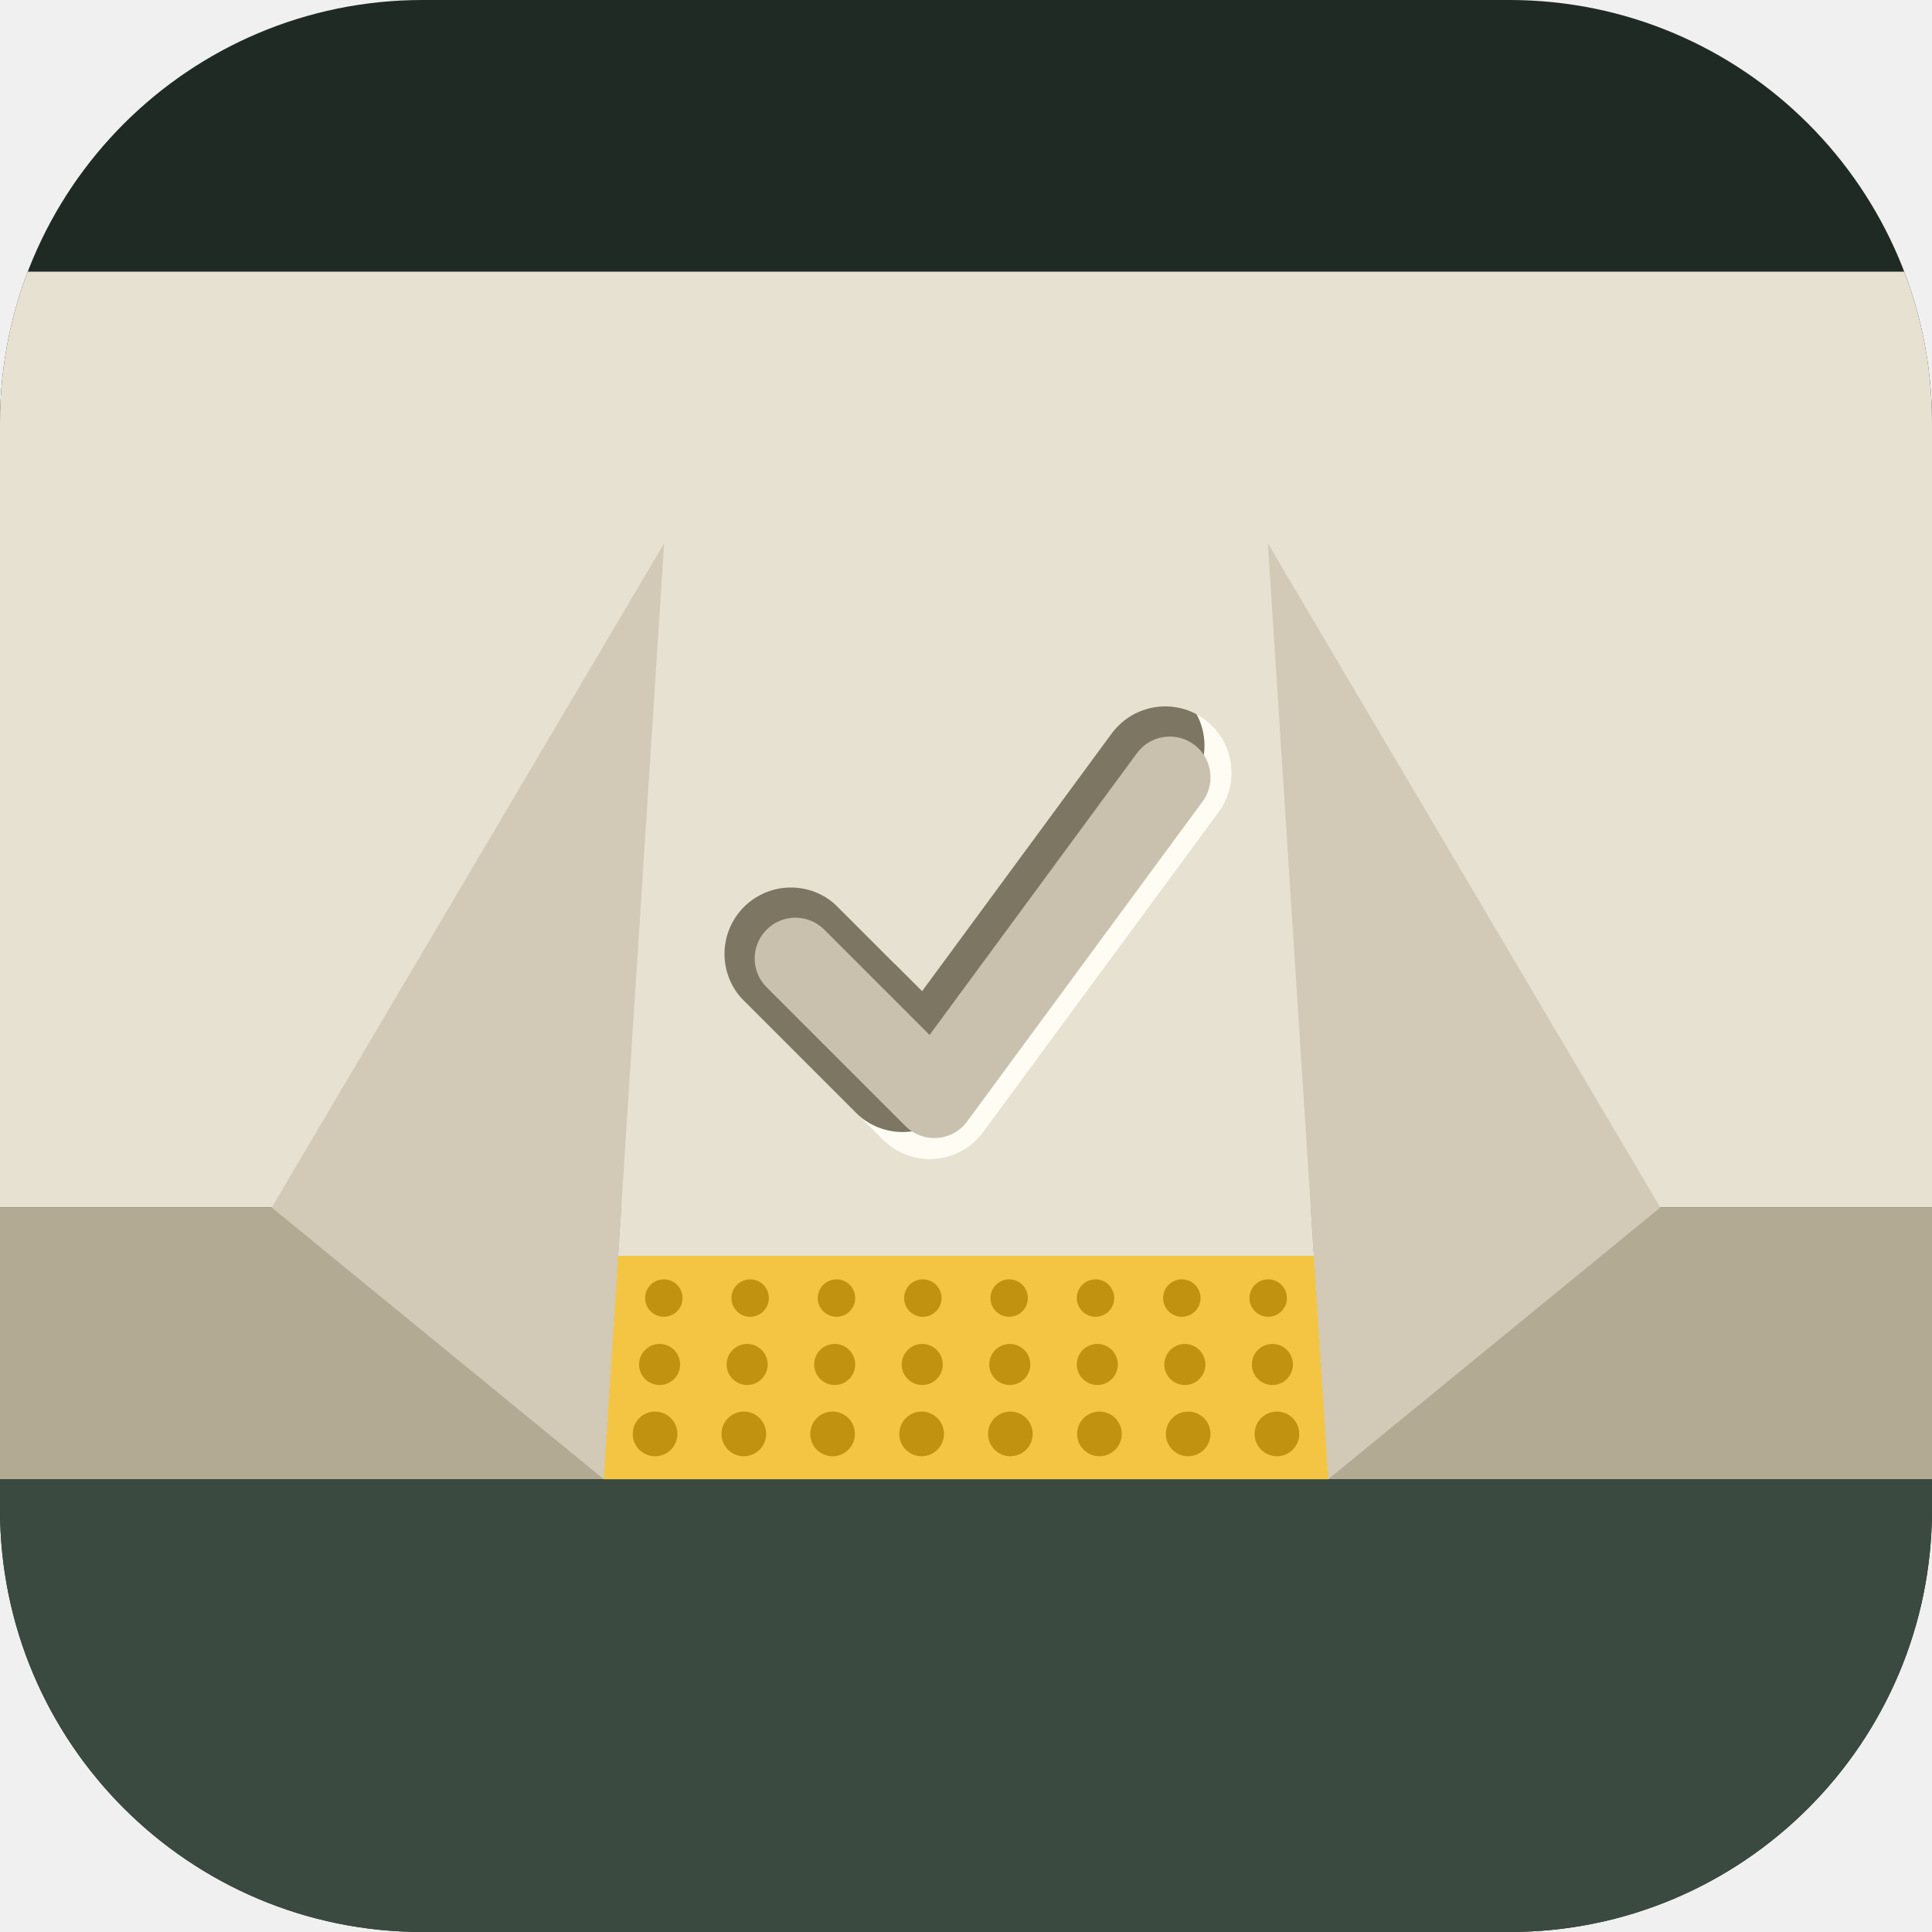
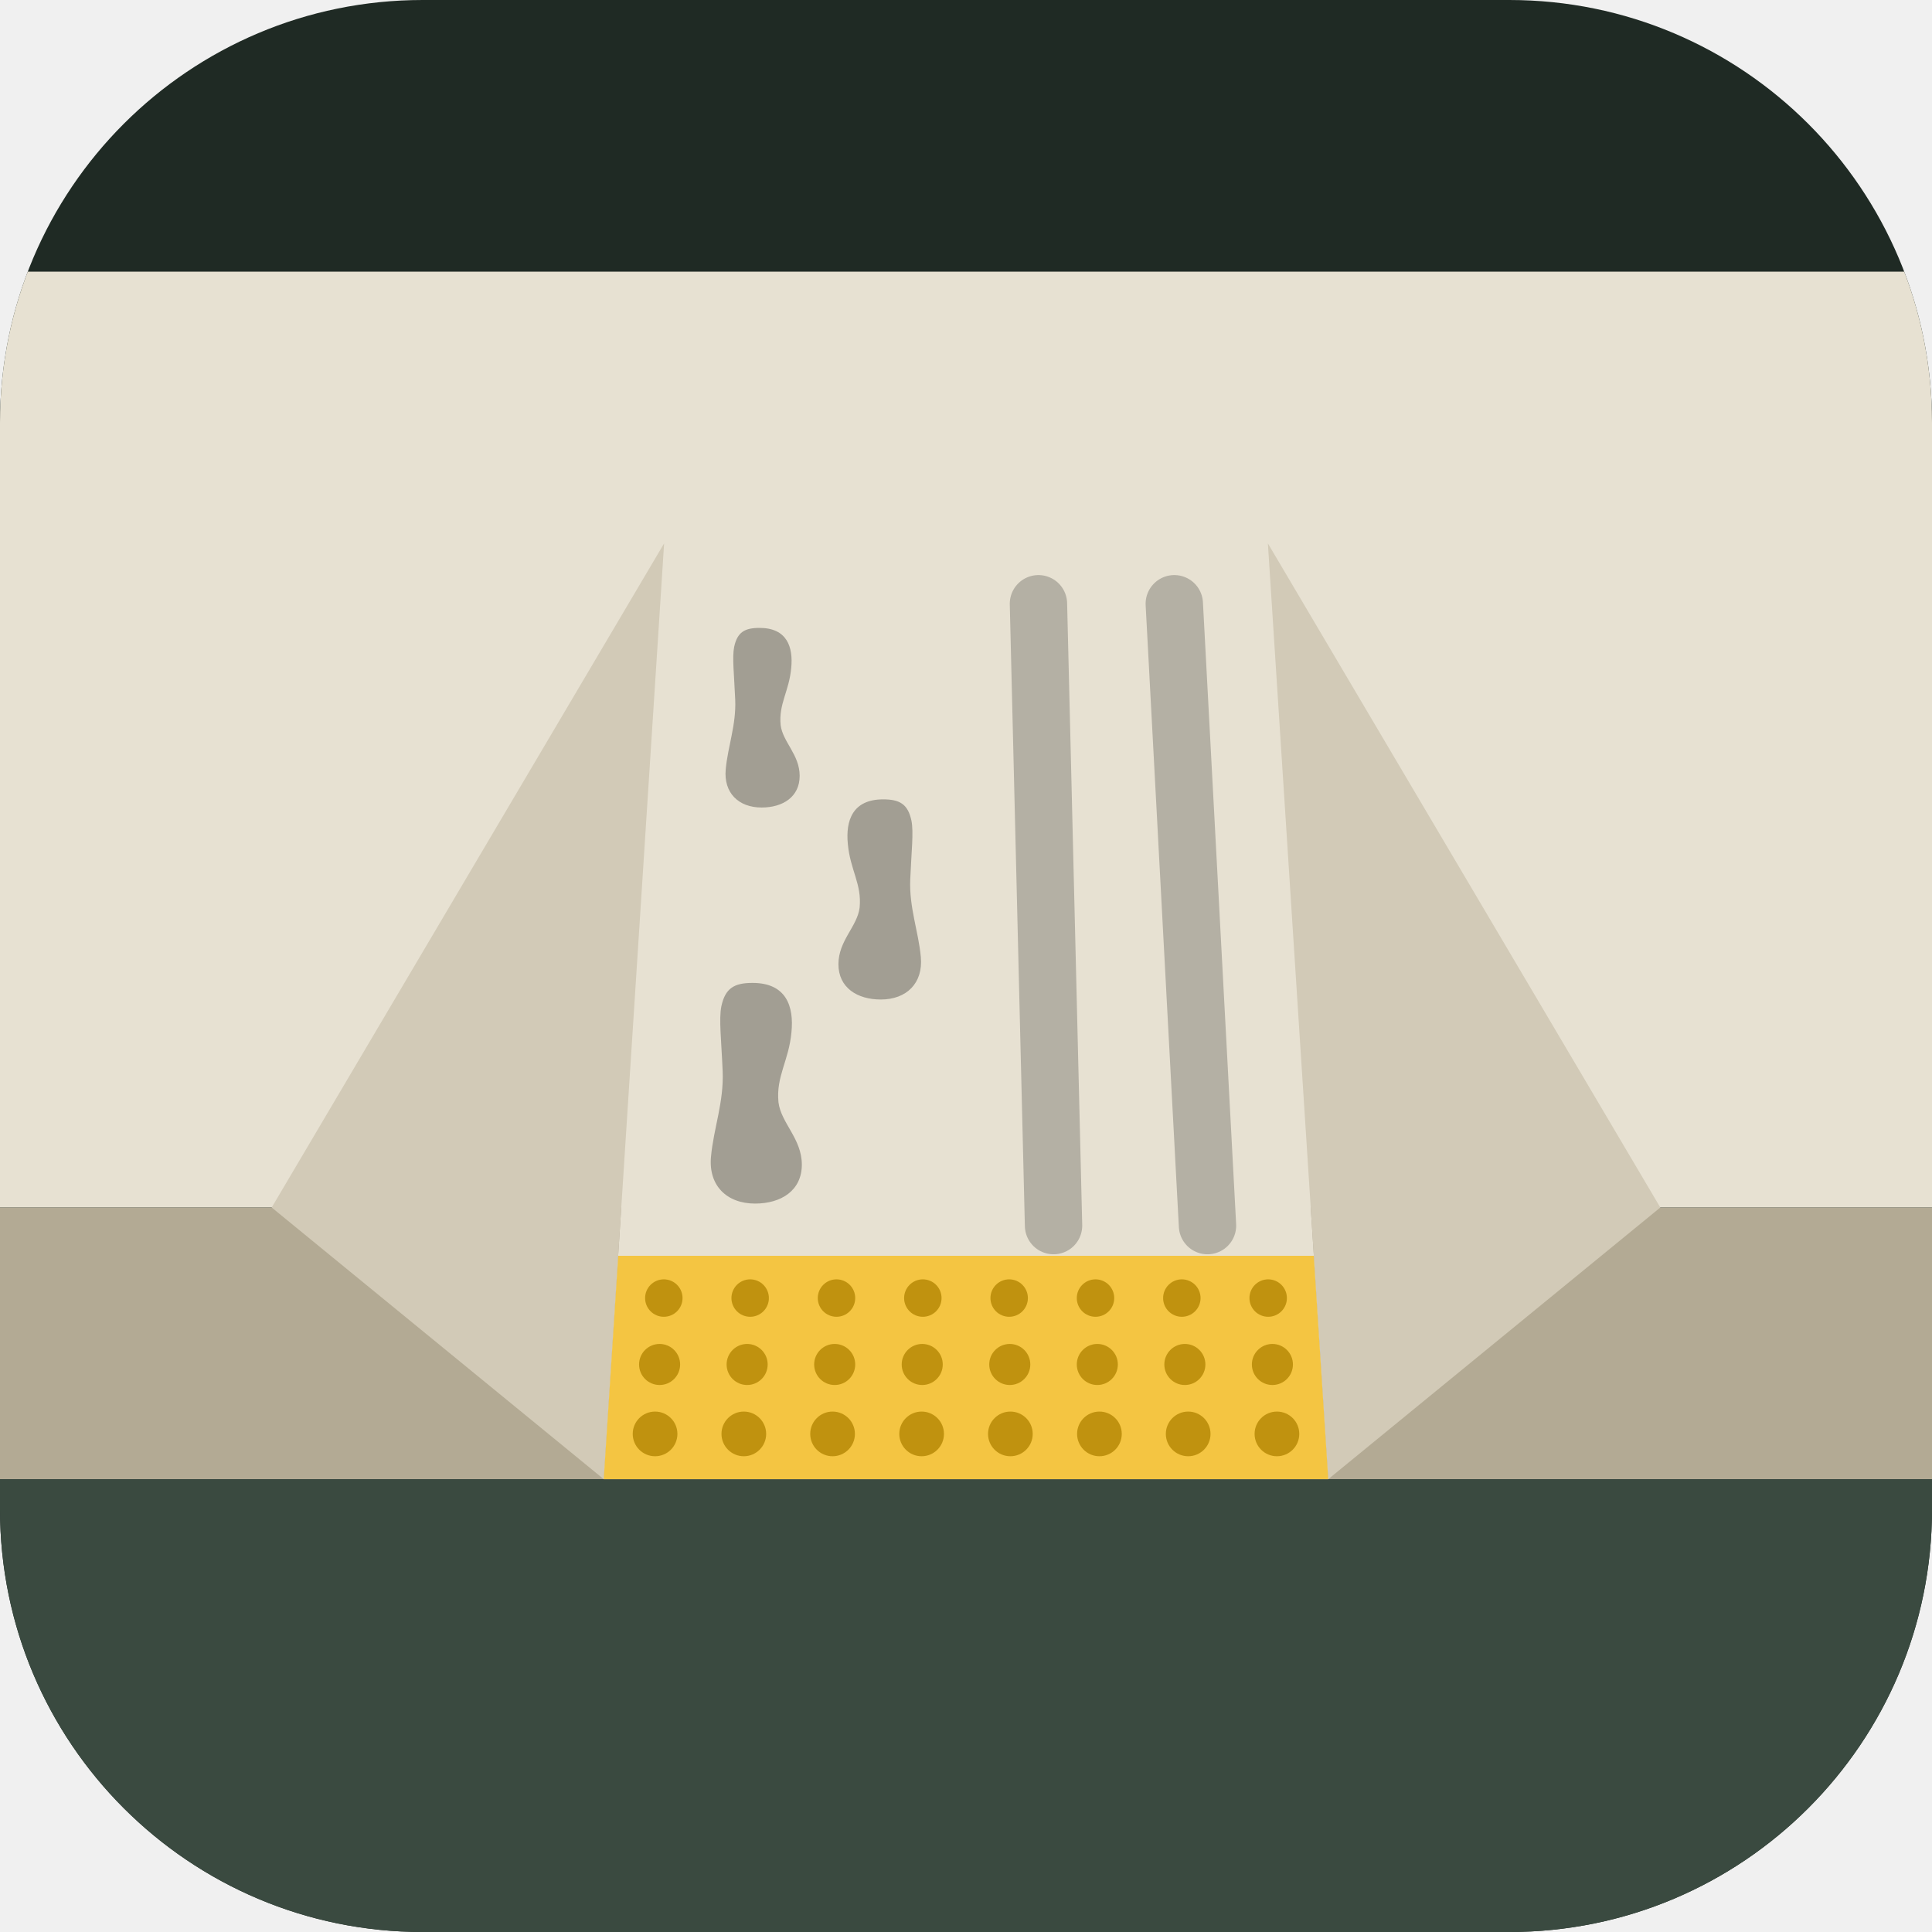
- <svg xmlns="http://www.w3.org/2000/svg" viewBox="0 0 64 64" role="img" aria-label="Trebuche: a curb ramp with a yellow warning panel and a check mark carved into it">
+ <svg xmlns="http://www.w3.org/2000/svg" viewBox="0 0 64 64" role="img" aria-label="Trebuche: a curb ramp with a yellow warning panel, footprints and wheel tracks">
  <defs>
    <clipPath id="badge">
      <rect width="64" height="64" rx="14" />
    </clipPath>
-     <mask id="groove" maskUnits="userSpaceOnUse" x="0" y="0" width="64" height="64">
-       <path d="M26.2 31.6L30.8 36.2L38.6 25.6" fill="none" stroke="#fff" stroke-width="4.4" stroke-linecap="round" stroke-linejoin="round" />
-     </mask>
  </defs>
  <g clip-path="url(#badge)">
    <rect width="64" height="64" fill="#1f2a24" />
    <rect y="9" width="64" height="31" fill="#e7e1d2" />
    <rect y="40" width="64" height="9" fill="#b3aa94" />
    <rect y="49" width="64" height="15" fill="#3a4a40" />
    <path d="M22 18H42L44 49H20Z" fill="#e7e1d2" />
    <path d="M9 40L22 18L20 49Z" fill="#d2cab7" />
    <path d="M55 40L42 18L44 49Z" fill="#d2cab7" />
    <path d="M20.48 41.6H43.52L44.00 49H20.00Z" fill="#f4c542" />
    <g fill="#c0920f">
      <circle cx="21.99" cy="43.0" r="0.62" />
      <circle cx="24.85" cy="43.0" r="0.62" />
      <circle cx="27.71" cy="43.0" r="0.62" />
      <circle cx="30.57" cy="43.0" r="0.62" />
      <circle cx="33.43" cy="43.0" r="0.62" />
      <circle cx="36.29" cy="43.0" r="0.62" />
      <circle cx="39.15" cy="43.0" r="0.62" />
      <circle cx="42.01" cy="43.0" r="0.62" />
      <circle cx="21.85" cy="45.2" r="0.68" />
      <circle cx="24.75" cy="45.2" r="0.68" />
      <circle cx="27.65" cy="45.2" r="0.68" />
      <circle cx="30.55" cy="45.2" r="0.68" />
      <circle cx="33.45" cy="45.2" r="0.68" />
      <circle cx="36.35" cy="45.2" r="0.68" />
      <circle cx="39.25" cy="45.2" r="0.68" />
      <circle cx="42.15" cy="45.2" r="0.68" />
      <circle cx="21.70" cy="47.5" r="0.74" />
      <circle cx="24.64" cy="47.5" r="0.74" />
      <circle cx="27.58" cy="47.5" r="0.74" />
      <circle cx="30.53" cy="47.5" r="0.74" />
      <circle cx="33.47" cy="47.5" r="0.74" />
      <circle cx="36.42" cy="47.5" r="0.74" />
      <circle cx="39.36" cy="47.5" r="0.74" />
      <circle cx="42.30" cy="47.5" r="0.74" />
    </g>
-     <g mask="url(#groove)" fill="none" stroke-linecap="round" stroke-linejoin="round">
-       <path d="M26.2 31.6L30.8 36.2L38.6 25.6" stroke="#fffcf3" stroke-width="4.4" />
-       <path d="M26.2 31.6L30.8 36.2L38.6 25.6" stroke="#7d7663" stroke-width="4.4" transform="translate(-0.9 -0.9)" />
-       <path d="M26.2 31.6L30.8 36.2L38.6 25.6" stroke="#c9c1ad" stroke-width="2.7" transform="translate(0.15 0.15)" />
+     <g fill="#000" fill-opacity="0.3">
+       <path d="M-0.2 -4C1.1 -4 1.4 -3.1 1.3 -2.1C1.2 -1 0.7 -0.4 0.8 0.6C0.9 1.4 1.7 2 1.7 3C1.7 4 0.9 4.5 -0.1 4.5C-1.2 4.5 -1.9 3.8 -1.8 2.7C-1.7 1.6 -1.3 0.6 -1.35 -0.6C-1.4 -1.8 -1.5 -2.6 -1.4 -3.1C-1.25 -3.8 -0.9 -4 -0.2 -4Z" transform="translate(25.3 23.6) scale(0.70 0.70)" />
+       <path d="M-0.2 -4C1.1 -4 1.4 -3.1 1.3 -2.1C1.2 -1 0.7 -0.4 0.8 0.6C0.9 1.4 1.7 2 1.7 3C1.7 4 0.9 4.5 -0.1 4.5C-1.2 4.5 -1.9 3.8 -1.8 2.7C-1.7 1.6 -1.3 0.6 -1.35 -0.6C-1.4 -1.8 -1.5 -2.6 -1.4 -3.1C-1.25 -3.8 -0.9 -4 -0.2 -4Z" transform="translate(29.1 29.6) scale(-0.78 0.78)" />
+       <path d="M-0.2 -4C1.1 -4 1.4 -3.1 1.3 -2.1C1.2 -1 0.7 -0.4 0.8 0.6C0.9 1.4 1.7 2 1.7 3C1.7 4 0.9 4.5 -0.1 4.5C-1.2 4.5 -1.9 3.8 -1.8 2.7C-1.7 1.6 -1.3 0.6 -1.35 -0.6C-1.4 -1.8 -1.5 -2.6 -1.4 -3.1C-1.25 -3.8 -0.9 -4 -0.2 -4Z" transform="translate(25.1 36.0) scale(0.86 0.86)" />
+     </g>
+     <g stroke="#000" stroke-opacity="0.22" stroke-width="1.9" stroke-linecap="round" fill="none">
+       <path d="M34.4 20L34.9 40.6" />
+       <path d="M38.9 20L40 40.6" />
    </g>
  </g>
</svg>
